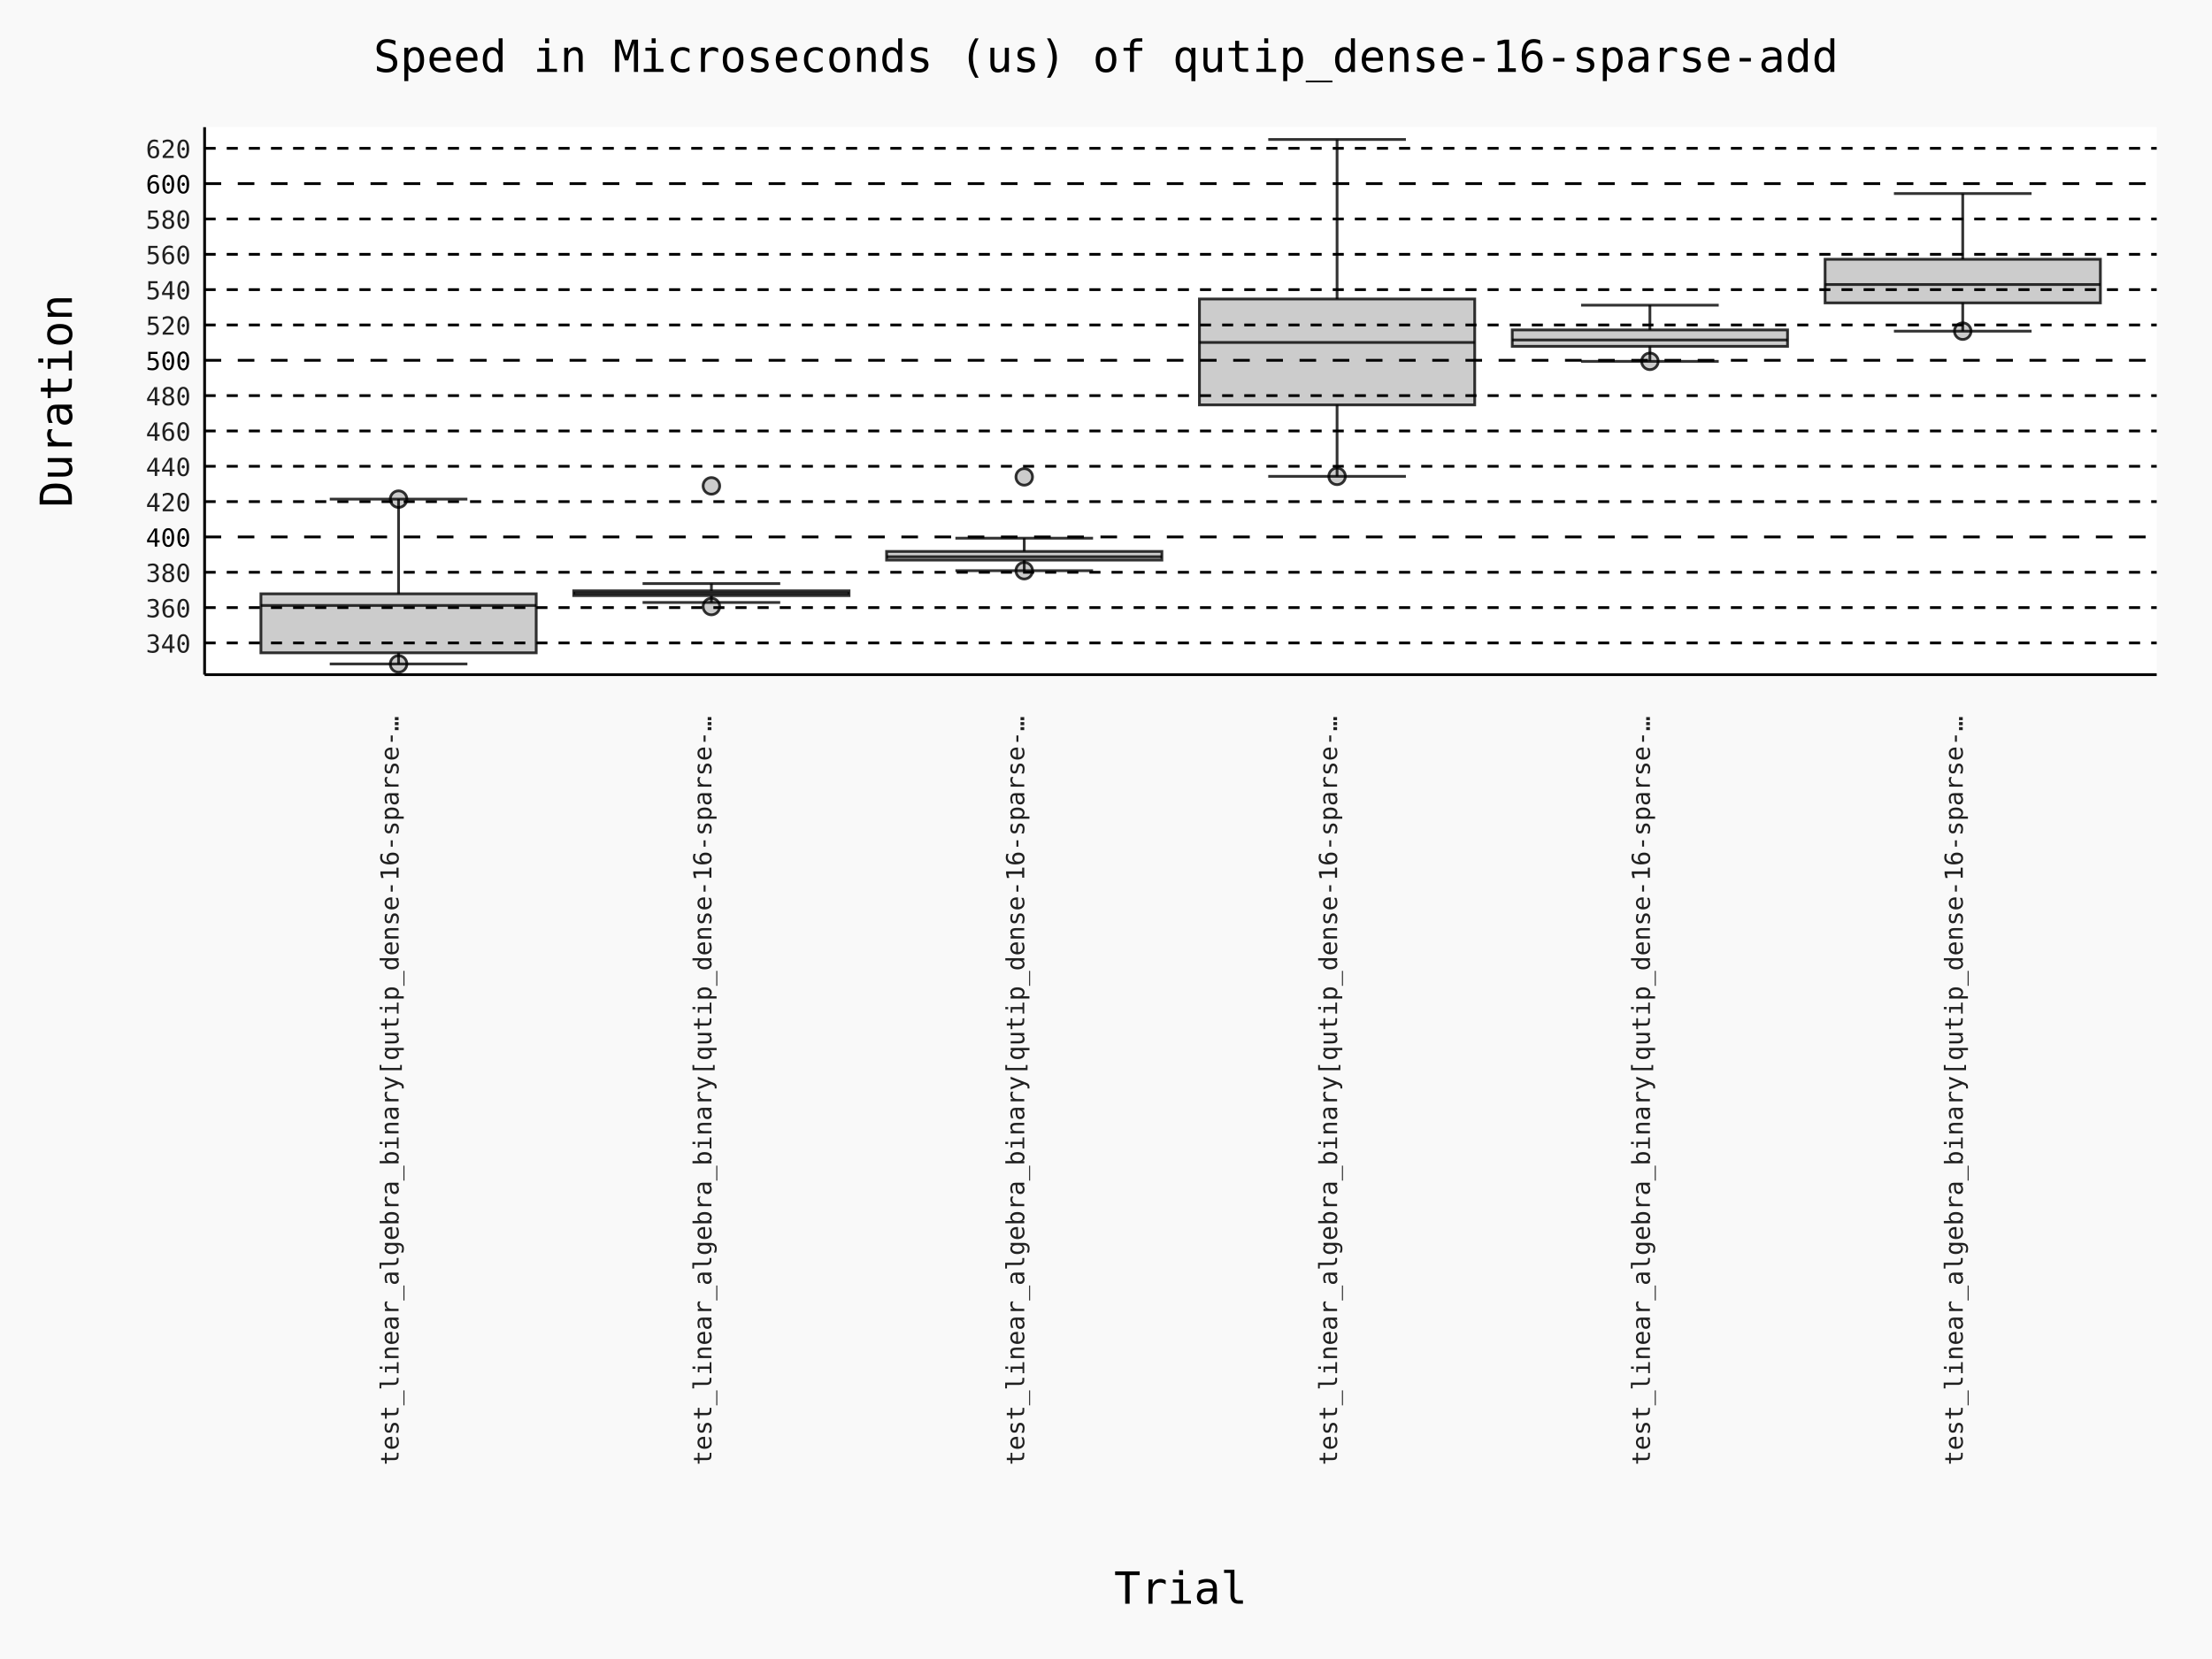
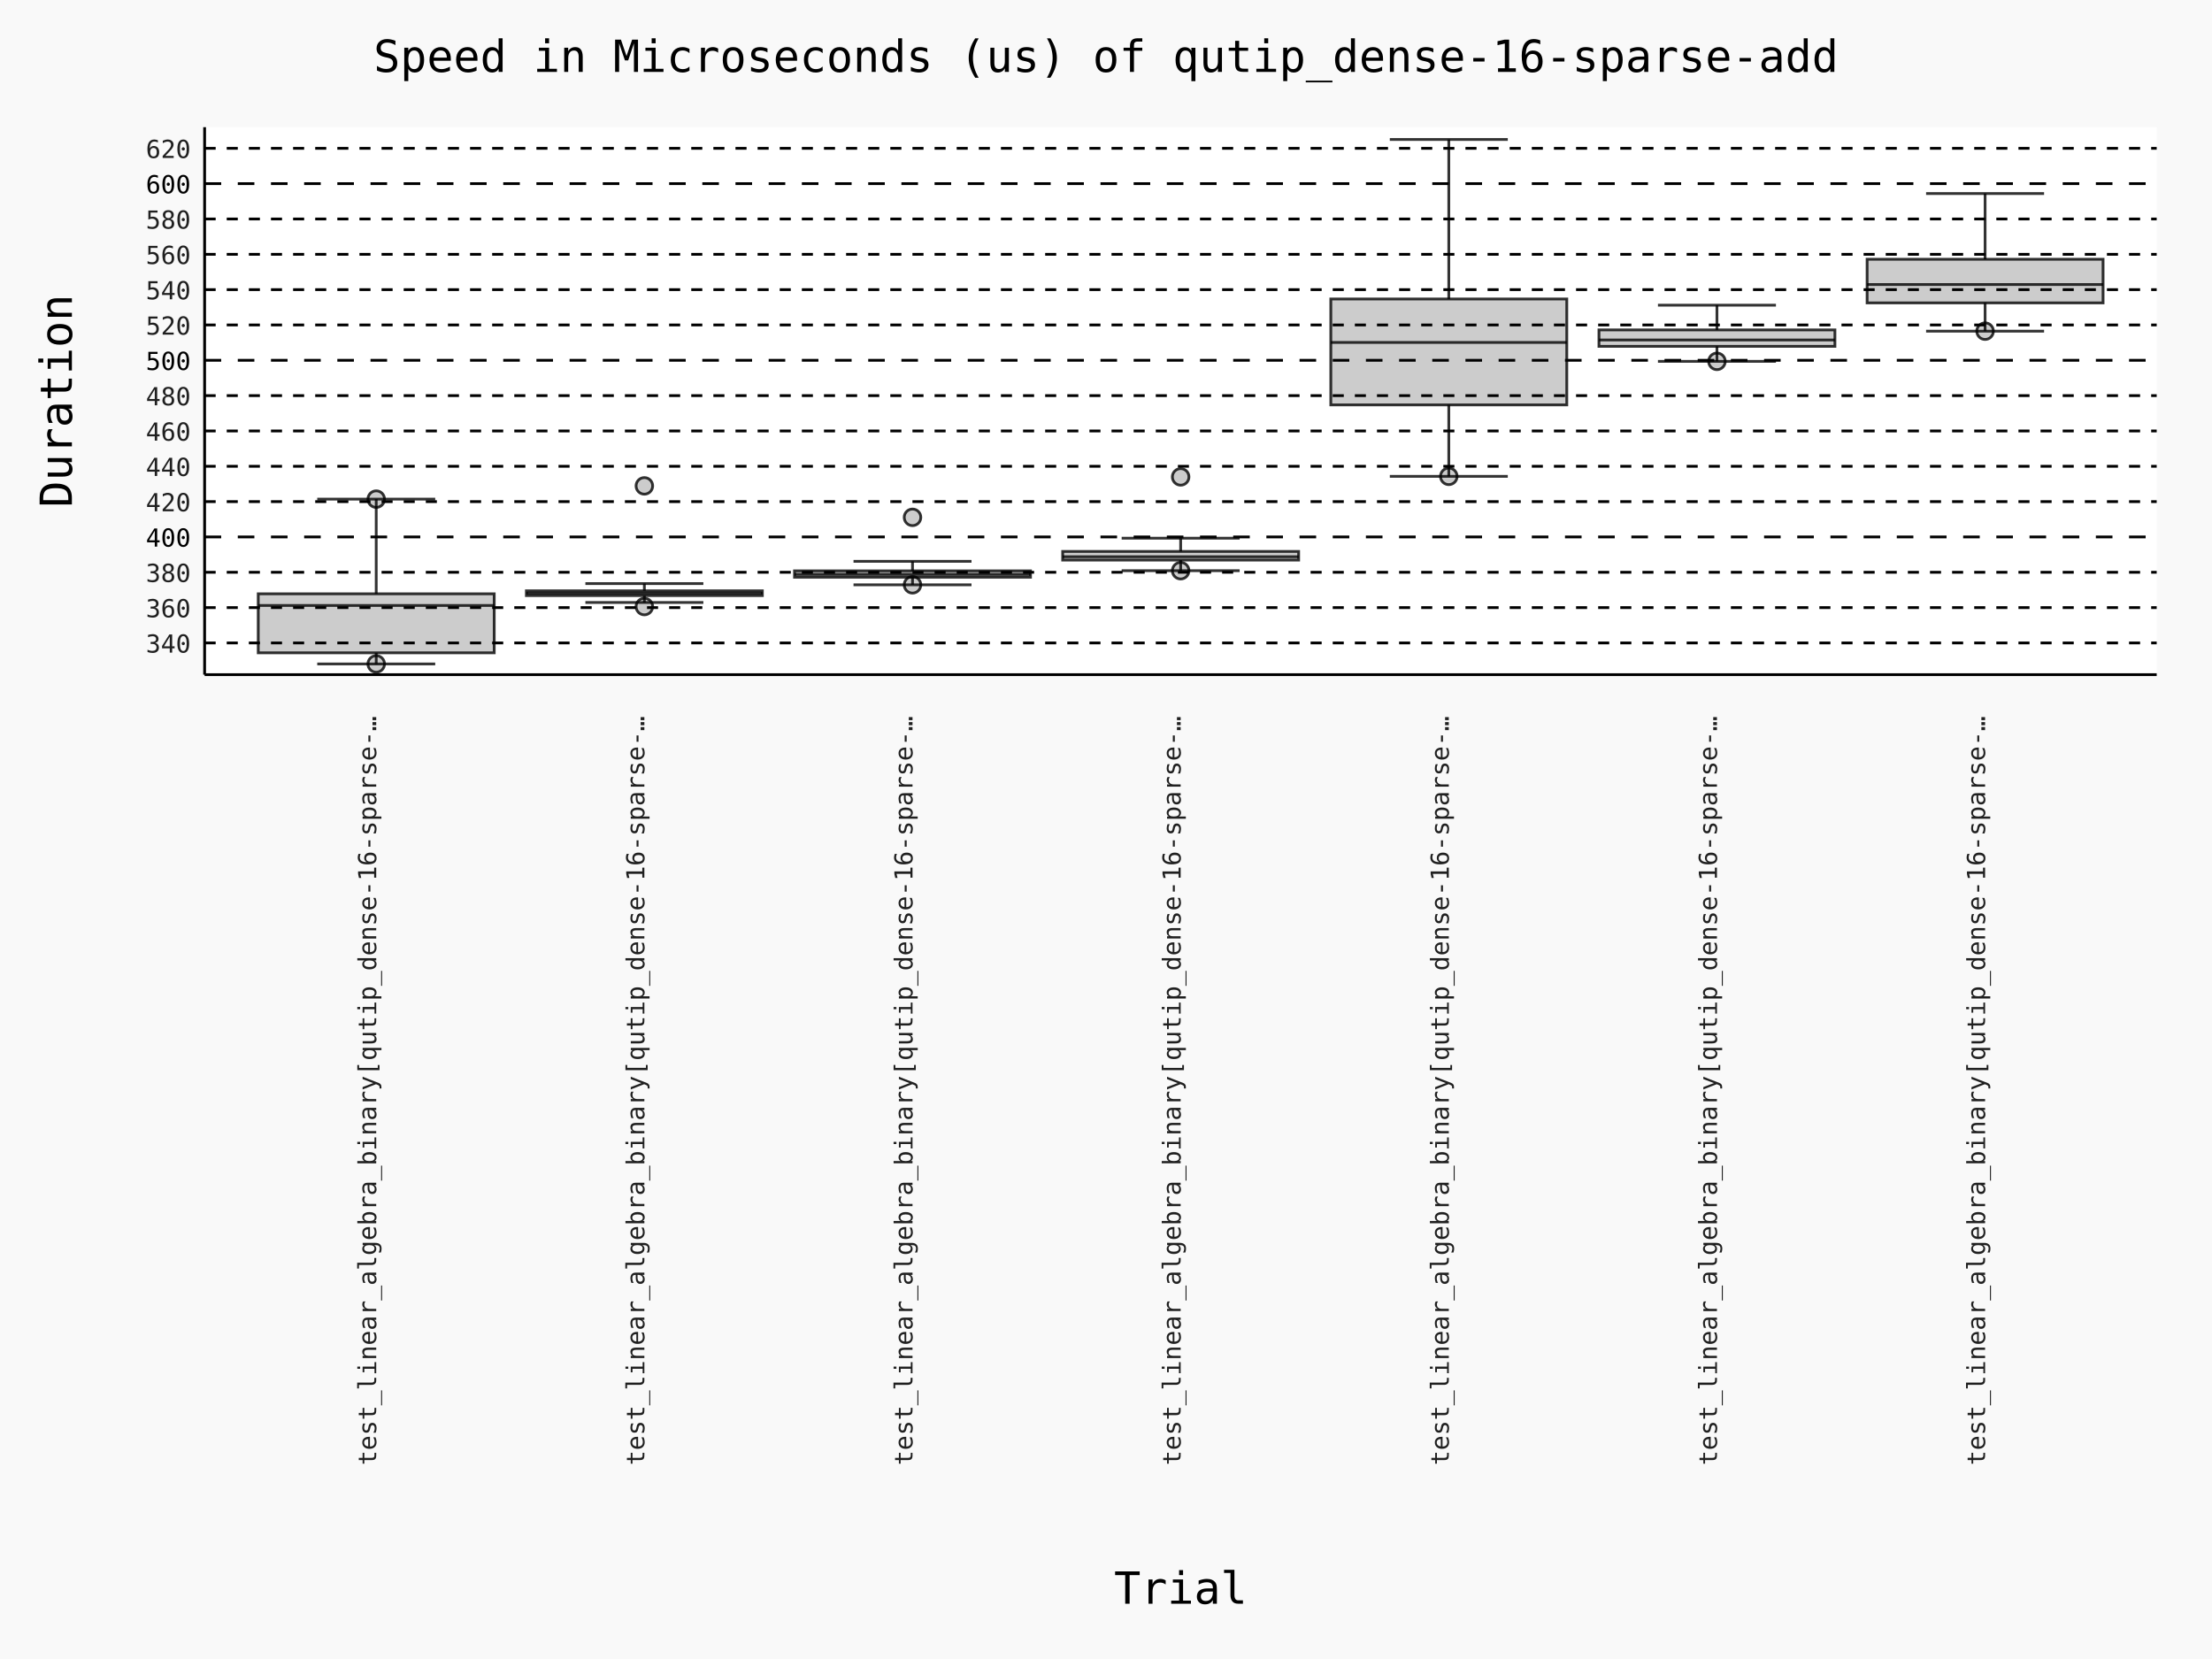
- <svg xmlns="http://www.w3.org/2000/svg" id="chart-5707cff4-4c8b-4d65-9bc6-4055fbee9b9b" class="pygal-chart" viewBox="0 0 800 600">
+ <svg xmlns="http://www.w3.org/2000/svg" id="chart-0e298484-3e1d-4bc5-9f42-ae1d6e5a195f" class="pygal-chart" viewBox="0 0 800 600">
  <defs>
-     <style type="text/css">#chart-5707cff4-4c8b-4d65-9bc6-4055fbee9b9b{-webkit-user-select:none;-webkit-font-smoothing:antialiased;font-family:Consolas,"Deja Vu Sans Mono","Bitstream Vera Sans Mono","Courier New",monospace}#chart-5707cff4-4c8b-4d65-9bc6-4055fbee9b9b .title{font-family:Consolas,"Deja Vu Sans Mono","Bitstream Vera Sans Mono","Courier New",monospace;font-size:16px}#chart-5707cff4-4c8b-4d65-9bc6-4055fbee9b9b .legends .legend text{font-family:Consolas,"Deja Vu Sans Mono","Bitstream Vera Sans Mono","Courier New",monospace;font-size:14px}#chart-5707cff4-4c8b-4d65-9bc6-4055fbee9b9b .axis text{font-family:Consolas,"Deja Vu Sans Mono","Bitstream Vera Sans Mono","Courier New",monospace;font-size:10px}#chart-5707cff4-4c8b-4d65-9bc6-4055fbee9b9b .axis text.major{font-family:Consolas,"Deja Vu Sans Mono","Bitstream Vera Sans Mono","Courier New",monospace;font-size:10px}#chart-5707cff4-4c8b-4d65-9bc6-4055fbee9b9b .text-overlay text.value{font-family:Consolas,"Deja Vu Sans Mono","Bitstream Vera Sans Mono","Courier New",monospace;font-size:16px}#chart-5707cff4-4c8b-4d65-9bc6-4055fbee9b9b .text-overlay text.label{font-family:Consolas,"Deja Vu Sans Mono","Bitstream Vera Sans Mono","Courier New",monospace;font-size:10px}#chart-5707cff4-4c8b-4d65-9bc6-4055fbee9b9b .tooltip{font-family:Consolas,"Deja Vu Sans Mono","Bitstream Vera Sans Mono","Courier New",monospace;font-size:14px}#chart-5707cff4-4c8b-4d65-9bc6-4055fbee9b9b text.no_data{font-family:Consolas,"Deja Vu Sans Mono","Bitstream Vera Sans Mono","Courier New",monospace;font-size:64px}
- #chart-5707cff4-4c8b-4d65-9bc6-4055fbee9b9b{background-color:rgba(249,249,249,1)}#chart-5707cff4-4c8b-4d65-9bc6-4055fbee9b9b path,#chart-5707cff4-4c8b-4d65-9bc6-4055fbee9b9b line,#chart-5707cff4-4c8b-4d65-9bc6-4055fbee9b9b rect,#chart-5707cff4-4c8b-4d65-9bc6-4055fbee9b9b circle{-webkit-transition:150ms;-moz-transition:150ms;transition:150ms}#chart-5707cff4-4c8b-4d65-9bc6-4055fbee9b9b .graph &gt; .background{fill:rgba(249,249,249,1)}#chart-5707cff4-4c8b-4d65-9bc6-4055fbee9b9b .plot &gt; .background{fill:rgba(255,255,255,1)}#chart-5707cff4-4c8b-4d65-9bc6-4055fbee9b9b .graph{fill:rgba(0,0,0,.87)}#chart-5707cff4-4c8b-4d65-9bc6-4055fbee9b9b text.no_data{fill:rgba(0,0,0,1)}#chart-5707cff4-4c8b-4d65-9bc6-4055fbee9b9b .title{fill:rgba(0,0,0,1)}#chart-5707cff4-4c8b-4d65-9bc6-4055fbee9b9b .legends .legend text{fill:rgba(0,0,0,.87)}#chart-5707cff4-4c8b-4d65-9bc6-4055fbee9b9b .legends .legend:hover text{fill:rgba(0,0,0,1)}#chart-5707cff4-4c8b-4d65-9bc6-4055fbee9b9b .axis .line{stroke:rgba(0,0,0,1)}#chart-5707cff4-4c8b-4d65-9bc6-4055fbee9b9b .axis .guide.line{stroke:rgba(0,0,0,.54)}#chart-5707cff4-4c8b-4d65-9bc6-4055fbee9b9b .axis .major.line{stroke:rgba(0,0,0,.87)}#chart-5707cff4-4c8b-4d65-9bc6-4055fbee9b9b .axis text.major{fill:rgba(0,0,0,1)}#chart-5707cff4-4c8b-4d65-9bc6-4055fbee9b9b .axis.y .guides:hover .guide.line,#chart-5707cff4-4c8b-4d65-9bc6-4055fbee9b9b .line-graph .axis.x .guides:hover .guide.line,#chart-5707cff4-4c8b-4d65-9bc6-4055fbee9b9b .stackedline-graph .axis.x .guides:hover .guide.line,#chart-5707cff4-4c8b-4d65-9bc6-4055fbee9b9b .xy-graph .axis.x .guides:hover .guide.line{stroke:rgba(0,0,0,1)}#chart-5707cff4-4c8b-4d65-9bc6-4055fbee9b9b .axis .guides:hover text{fill:rgba(0,0,0,1)}#chart-5707cff4-4c8b-4d65-9bc6-4055fbee9b9b .reactive{fill-opacity:.7;stroke-opacity:.8;stroke-width:1}#chart-5707cff4-4c8b-4d65-9bc6-4055fbee9b9b .ci{stroke:rgba(0,0,0,.87)}#chart-5707cff4-4c8b-4d65-9bc6-4055fbee9b9b .reactive.active,#chart-5707cff4-4c8b-4d65-9bc6-4055fbee9b9b .active .reactive{fill-opacity:.8;stroke-opacity:.9;stroke-width:4}#chart-5707cff4-4c8b-4d65-9bc6-4055fbee9b9b .ci .reactive.active{stroke-width:1.5}#chart-5707cff4-4c8b-4d65-9bc6-4055fbee9b9b .series text{fill:rgba(0,0,0,1)}#chart-5707cff4-4c8b-4d65-9bc6-4055fbee9b9b .tooltip rect{fill:rgba(255,255,255,1);stroke:rgba(0,0,0,1);-webkit-transition:opacity 150ms;-moz-transition:opacity 150ms;transition:opacity 150ms}#chart-5707cff4-4c8b-4d65-9bc6-4055fbee9b9b .tooltip .label{fill:rgba(0,0,0,.87)}#chart-5707cff4-4c8b-4d65-9bc6-4055fbee9b9b .tooltip .label{fill:rgba(0,0,0,.87)}#chart-5707cff4-4c8b-4d65-9bc6-4055fbee9b9b .tooltip .legend{font-size:.8em;fill:rgba(0,0,0,.54)}#chart-5707cff4-4c8b-4d65-9bc6-4055fbee9b9b .tooltip .x_label{font-size:.6em;fill:rgba(0,0,0,1)}#chart-5707cff4-4c8b-4d65-9bc6-4055fbee9b9b .tooltip .xlink{font-size:.5em;text-decoration:underline}#chart-5707cff4-4c8b-4d65-9bc6-4055fbee9b9b .tooltip .value{font-size:1.5em}#chart-5707cff4-4c8b-4d65-9bc6-4055fbee9b9b .bound{font-size:.5em}#chart-5707cff4-4c8b-4d65-9bc6-4055fbee9b9b .max-value{font-size:.75em;fill:rgba(0,0,0,.54)}#chart-5707cff4-4c8b-4d65-9bc6-4055fbee9b9b .map-element{fill:rgba(255,255,255,1);stroke:rgba(0,0,0,.54) !important}#chart-5707cff4-4c8b-4d65-9bc6-4055fbee9b9b .map-element .reactive{fill-opacity:inherit;stroke-opacity:inherit}#chart-5707cff4-4c8b-4d65-9bc6-4055fbee9b9b .color-0,#chart-5707cff4-4c8b-4d65-9bc6-4055fbee9b9b .color-0 a:visited{stroke:#000000;fill:#000000}#chart-5707cff4-4c8b-4d65-9bc6-4055fbee9b9b .color-1,#chart-5707cff4-4c8b-4d65-9bc6-4055fbee9b9b .color-1 a:visited{stroke:#000000;fill:#000000}#chart-5707cff4-4c8b-4d65-9bc6-4055fbee9b9b .color-2,#chart-5707cff4-4c8b-4d65-9bc6-4055fbee9b9b .color-2 a:visited{stroke:#000000;fill:#000000}#chart-5707cff4-4c8b-4d65-9bc6-4055fbee9b9b .color-3,#chart-5707cff4-4c8b-4d65-9bc6-4055fbee9b9b .color-3 a:visited{stroke:#000000;fill:#000000}#chart-5707cff4-4c8b-4d65-9bc6-4055fbee9b9b .color-4,#chart-5707cff4-4c8b-4d65-9bc6-4055fbee9b9b .color-4 a:visited{stroke:#000000;fill:#000000}#chart-5707cff4-4c8b-4d65-9bc6-4055fbee9b9b .color-5,#chart-5707cff4-4c8b-4d65-9bc6-4055fbee9b9b .color-5 a:visited{stroke:#000000;fill:#000000}#chart-5707cff4-4c8b-4d65-9bc6-4055fbee9b9b .text-overlay .color-0 text{fill:white}#chart-5707cff4-4c8b-4d65-9bc6-4055fbee9b9b .text-overlay .color-1 text{fill:white}#chart-5707cff4-4c8b-4d65-9bc6-4055fbee9b9b .text-overlay .color-2 text{fill:white}#chart-5707cff4-4c8b-4d65-9bc6-4055fbee9b9b .text-overlay .color-3 text{fill:white}#chart-5707cff4-4c8b-4d65-9bc6-4055fbee9b9b .text-overlay .color-4 text{fill:white}#chart-5707cff4-4c8b-4d65-9bc6-4055fbee9b9b .text-overlay .color-5 text{fill:white}
- #chart-5707cff4-4c8b-4d65-9bc6-4055fbee9b9b text.no_data{text-anchor:middle}#chart-5707cff4-4c8b-4d65-9bc6-4055fbee9b9b .guide.line{fill:none}#chart-5707cff4-4c8b-4d65-9bc6-4055fbee9b9b .centered{text-anchor:middle}#chart-5707cff4-4c8b-4d65-9bc6-4055fbee9b9b .title{text-anchor:middle}#chart-5707cff4-4c8b-4d65-9bc6-4055fbee9b9b .legends .legend text{fill-opacity:1}#chart-5707cff4-4c8b-4d65-9bc6-4055fbee9b9b .axis.x text{text-anchor:middle}#chart-5707cff4-4c8b-4d65-9bc6-4055fbee9b9b .axis.x:not(.web) text[transform]{text-anchor:start}#chart-5707cff4-4c8b-4d65-9bc6-4055fbee9b9b .axis.x:not(.web) text[transform].backwards{text-anchor:end}#chart-5707cff4-4c8b-4d65-9bc6-4055fbee9b9b .axis.y text{text-anchor:end}#chart-5707cff4-4c8b-4d65-9bc6-4055fbee9b9b .axis.y text[transform].backwards{text-anchor:start}#chart-5707cff4-4c8b-4d65-9bc6-4055fbee9b9b .axis.y2 text{text-anchor:start}#chart-5707cff4-4c8b-4d65-9bc6-4055fbee9b9b .axis.y2 text[transform].backwards{text-anchor:end}#chart-5707cff4-4c8b-4d65-9bc6-4055fbee9b9b .axis .guide.line{stroke-dasharray:4,4;stroke:black}#chart-5707cff4-4c8b-4d65-9bc6-4055fbee9b9b .axis .major.guide.line{stroke-dasharray:6,6;stroke:black}#chart-5707cff4-4c8b-4d65-9bc6-4055fbee9b9b .horizontal .axis.y .guide.line,#chart-5707cff4-4c8b-4d65-9bc6-4055fbee9b9b .horizontal .axis.y2 .guide.line,#chart-5707cff4-4c8b-4d65-9bc6-4055fbee9b9b .vertical .axis.x .guide.line{opacity:0}#chart-5707cff4-4c8b-4d65-9bc6-4055fbee9b9b .horizontal .axis.always_show .guide.line,#chart-5707cff4-4c8b-4d65-9bc6-4055fbee9b9b .vertical .axis.always_show .guide.line{opacity:1 !important}#chart-5707cff4-4c8b-4d65-9bc6-4055fbee9b9b .axis.y .guides:hover .guide.line,#chart-5707cff4-4c8b-4d65-9bc6-4055fbee9b9b .axis.y2 .guides:hover .guide.line,#chart-5707cff4-4c8b-4d65-9bc6-4055fbee9b9b .axis.x .guides:hover .guide.line{opacity:1}#chart-5707cff4-4c8b-4d65-9bc6-4055fbee9b9b .axis .guides:hover text{opacity:1}#chart-5707cff4-4c8b-4d65-9bc6-4055fbee9b9b .nofill{fill:none}#chart-5707cff4-4c8b-4d65-9bc6-4055fbee9b9b .subtle-fill{fill-opacity:.2}#chart-5707cff4-4c8b-4d65-9bc6-4055fbee9b9b .dot{stroke-width:1px;fill-opacity:1;stroke-opacity:1}#chart-5707cff4-4c8b-4d65-9bc6-4055fbee9b9b .dot.active{stroke-width:5px}#chart-5707cff4-4c8b-4d65-9bc6-4055fbee9b9b .dot.negative{fill:transparent}#chart-5707cff4-4c8b-4d65-9bc6-4055fbee9b9b text,#chart-5707cff4-4c8b-4d65-9bc6-4055fbee9b9b tspan{stroke:none !important}#chart-5707cff4-4c8b-4d65-9bc6-4055fbee9b9b .series text.active{opacity:1}#chart-5707cff4-4c8b-4d65-9bc6-4055fbee9b9b .tooltip rect{fill-opacity:.95;stroke-width:.5}#chart-5707cff4-4c8b-4d65-9bc6-4055fbee9b9b .tooltip text{fill-opacity:1}#chart-5707cff4-4c8b-4d65-9bc6-4055fbee9b9b .showable{visibility:hidden}#chart-5707cff4-4c8b-4d65-9bc6-4055fbee9b9b .showable.shown{visibility:visible}#chart-5707cff4-4c8b-4d65-9bc6-4055fbee9b9b .gauge-background{fill:rgba(229,229,229,1);stroke:none}#chart-5707cff4-4c8b-4d65-9bc6-4055fbee9b9b .bg-lines{stroke:rgba(249,249,249,1);stroke-width:2px}
+     <style type="text/css">#chart-0e298484-3e1d-4bc5-9f42-ae1d6e5a195f{-webkit-user-select:none;-webkit-font-smoothing:antialiased;font-family:Consolas,"Deja Vu Sans Mono","Bitstream Vera Sans Mono","Courier New",monospace}#chart-0e298484-3e1d-4bc5-9f42-ae1d6e5a195f .title{font-family:Consolas,"Deja Vu Sans Mono","Bitstream Vera Sans Mono","Courier New",monospace;font-size:16px}#chart-0e298484-3e1d-4bc5-9f42-ae1d6e5a195f .legends .legend text{font-family:Consolas,"Deja Vu Sans Mono","Bitstream Vera Sans Mono","Courier New",monospace;font-size:14px}#chart-0e298484-3e1d-4bc5-9f42-ae1d6e5a195f .axis text{font-family:Consolas,"Deja Vu Sans Mono","Bitstream Vera Sans Mono","Courier New",monospace;font-size:10px}#chart-0e298484-3e1d-4bc5-9f42-ae1d6e5a195f .axis text.major{font-family:Consolas,"Deja Vu Sans Mono","Bitstream Vera Sans Mono","Courier New",monospace;font-size:10px}#chart-0e298484-3e1d-4bc5-9f42-ae1d6e5a195f .text-overlay text.value{font-family:Consolas,"Deja Vu Sans Mono","Bitstream Vera Sans Mono","Courier New",monospace;font-size:16px}#chart-0e298484-3e1d-4bc5-9f42-ae1d6e5a195f .text-overlay text.label{font-family:Consolas,"Deja Vu Sans Mono","Bitstream Vera Sans Mono","Courier New",monospace;font-size:10px}#chart-0e298484-3e1d-4bc5-9f42-ae1d6e5a195f .tooltip{font-family:Consolas,"Deja Vu Sans Mono","Bitstream Vera Sans Mono","Courier New",monospace;font-size:14px}#chart-0e298484-3e1d-4bc5-9f42-ae1d6e5a195f text.no_data{font-family:Consolas,"Deja Vu Sans Mono","Bitstream Vera Sans Mono","Courier New",monospace;font-size:64px}
+ #chart-0e298484-3e1d-4bc5-9f42-ae1d6e5a195f{background-color:rgba(249,249,249,1)}#chart-0e298484-3e1d-4bc5-9f42-ae1d6e5a195f path,#chart-0e298484-3e1d-4bc5-9f42-ae1d6e5a195f line,#chart-0e298484-3e1d-4bc5-9f42-ae1d6e5a195f rect,#chart-0e298484-3e1d-4bc5-9f42-ae1d6e5a195f circle{-webkit-transition:150ms;-moz-transition:150ms;transition:150ms}#chart-0e298484-3e1d-4bc5-9f42-ae1d6e5a195f .graph &gt; .background{fill:rgba(249,249,249,1)}#chart-0e298484-3e1d-4bc5-9f42-ae1d6e5a195f .plot &gt; .background{fill:rgba(255,255,255,1)}#chart-0e298484-3e1d-4bc5-9f42-ae1d6e5a195f .graph{fill:rgba(0,0,0,.87)}#chart-0e298484-3e1d-4bc5-9f42-ae1d6e5a195f text.no_data{fill:rgba(0,0,0,1)}#chart-0e298484-3e1d-4bc5-9f42-ae1d6e5a195f .title{fill:rgba(0,0,0,1)}#chart-0e298484-3e1d-4bc5-9f42-ae1d6e5a195f .legends .legend text{fill:rgba(0,0,0,.87)}#chart-0e298484-3e1d-4bc5-9f42-ae1d6e5a195f .legends .legend:hover text{fill:rgba(0,0,0,1)}#chart-0e298484-3e1d-4bc5-9f42-ae1d6e5a195f .axis .line{stroke:rgba(0,0,0,1)}#chart-0e298484-3e1d-4bc5-9f42-ae1d6e5a195f .axis .guide.line{stroke:rgba(0,0,0,.54)}#chart-0e298484-3e1d-4bc5-9f42-ae1d6e5a195f .axis .major.line{stroke:rgba(0,0,0,.87)}#chart-0e298484-3e1d-4bc5-9f42-ae1d6e5a195f .axis text.major{fill:rgba(0,0,0,1)}#chart-0e298484-3e1d-4bc5-9f42-ae1d6e5a195f .axis.y .guides:hover .guide.line,#chart-0e298484-3e1d-4bc5-9f42-ae1d6e5a195f .line-graph .axis.x .guides:hover .guide.line,#chart-0e298484-3e1d-4bc5-9f42-ae1d6e5a195f .stackedline-graph .axis.x .guides:hover .guide.line,#chart-0e298484-3e1d-4bc5-9f42-ae1d6e5a195f .xy-graph .axis.x .guides:hover .guide.line{stroke:rgba(0,0,0,1)}#chart-0e298484-3e1d-4bc5-9f42-ae1d6e5a195f .axis .guides:hover text{fill:rgba(0,0,0,1)}#chart-0e298484-3e1d-4bc5-9f42-ae1d6e5a195f .reactive{fill-opacity:.7;stroke-opacity:.8;stroke-width:1}#chart-0e298484-3e1d-4bc5-9f42-ae1d6e5a195f .ci{stroke:rgba(0,0,0,.87)}#chart-0e298484-3e1d-4bc5-9f42-ae1d6e5a195f .reactive.active,#chart-0e298484-3e1d-4bc5-9f42-ae1d6e5a195f .active .reactive{fill-opacity:.8;stroke-opacity:.9;stroke-width:4}#chart-0e298484-3e1d-4bc5-9f42-ae1d6e5a195f .ci .reactive.active{stroke-width:1.5}#chart-0e298484-3e1d-4bc5-9f42-ae1d6e5a195f .series text{fill:rgba(0,0,0,1)}#chart-0e298484-3e1d-4bc5-9f42-ae1d6e5a195f .tooltip rect{fill:rgba(255,255,255,1);stroke:rgba(0,0,0,1);-webkit-transition:opacity 150ms;-moz-transition:opacity 150ms;transition:opacity 150ms}#chart-0e298484-3e1d-4bc5-9f42-ae1d6e5a195f .tooltip .label{fill:rgba(0,0,0,.87)}#chart-0e298484-3e1d-4bc5-9f42-ae1d6e5a195f .tooltip .label{fill:rgba(0,0,0,.87)}#chart-0e298484-3e1d-4bc5-9f42-ae1d6e5a195f .tooltip .legend{font-size:.8em;fill:rgba(0,0,0,.54)}#chart-0e298484-3e1d-4bc5-9f42-ae1d6e5a195f .tooltip .x_label{font-size:.6em;fill:rgba(0,0,0,1)}#chart-0e298484-3e1d-4bc5-9f42-ae1d6e5a195f .tooltip .xlink{font-size:.5em;text-decoration:underline}#chart-0e298484-3e1d-4bc5-9f42-ae1d6e5a195f .tooltip .value{font-size:1.5em}#chart-0e298484-3e1d-4bc5-9f42-ae1d6e5a195f .bound{font-size:.5em}#chart-0e298484-3e1d-4bc5-9f42-ae1d6e5a195f .max-value{font-size:.75em;fill:rgba(0,0,0,.54)}#chart-0e298484-3e1d-4bc5-9f42-ae1d6e5a195f .map-element{fill:rgba(255,255,255,1);stroke:rgba(0,0,0,.54) !important}#chart-0e298484-3e1d-4bc5-9f42-ae1d6e5a195f .map-element .reactive{fill-opacity:inherit;stroke-opacity:inherit}#chart-0e298484-3e1d-4bc5-9f42-ae1d6e5a195f .color-0,#chart-0e298484-3e1d-4bc5-9f42-ae1d6e5a195f .color-0 a:visited{stroke:#000000;fill:#000000}#chart-0e298484-3e1d-4bc5-9f42-ae1d6e5a195f .color-1,#chart-0e298484-3e1d-4bc5-9f42-ae1d6e5a195f .color-1 a:visited{stroke:#000000;fill:#000000}#chart-0e298484-3e1d-4bc5-9f42-ae1d6e5a195f .color-2,#chart-0e298484-3e1d-4bc5-9f42-ae1d6e5a195f .color-2 a:visited{stroke:#000000;fill:#000000}#chart-0e298484-3e1d-4bc5-9f42-ae1d6e5a195f .color-3,#chart-0e298484-3e1d-4bc5-9f42-ae1d6e5a195f .color-3 a:visited{stroke:#000000;fill:#000000}#chart-0e298484-3e1d-4bc5-9f42-ae1d6e5a195f .color-4,#chart-0e298484-3e1d-4bc5-9f42-ae1d6e5a195f .color-4 a:visited{stroke:#000000;fill:#000000}#chart-0e298484-3e1d-4bc5-9f42-ae1d6e5a195f .color-5,#chart-0e298484-3e1d-4bc5-9f42-ae1d6e5a195f .color-5 a:visited{stroke:#000000;fill:#000000}#chart-0e298484-3e1d-4bc5-9f42-ae1d6e5a195f .color-6,#chart-0e298484-3e1d-4bc5-9f42-ae1d6e5a195f .color-6 a:visited{stroke:#000000;fill:#000000}#chart-0e298484-3e1d-4bc5-9f42-ae1d6e5a195f .text-overlay .color-0 text{fill:white}#chart-0e298484-3e1d-4bc5-9f42-ae1d6e5a195f .text-overlay .color-1 text{fill:white}#chart-0e298484-3e1d-4bc5-9f42-ae1d6e5a195f .text-overlay .color-2 text{fill:white}#chart-0e298484-3e1d-4bc5-9f42-ae1d6e5a195f .text-overlay .color-3 text{fill:white}#chart-0e298484-3e1d-4bc5-9f42-ae1d6e5a195f .text-overlay .color-4 text{fill:white}#chart-0e298484-3e1d-4bc5-9f42-ae1d6e5a195f .text-overlay .color-5 text{fill:white}#chart-0e298484-3e1d-4bc5-9f42-ae1d6e5a195f .text-overlay .color-6 text{fill:white}
+ #chart-0e298484-3e1d-4bc5-9f42-ae1d6e5a195f text.no_data{text-anchor:middle}#chart-0e298484-3e1d-4bc5-9f42-ae1d6e5a195f .guide.line{fill:none}#chart-0e298484-3e1d-4bc5-9f42-ae1d6e5a195f .centered{text-anchor:middle}#chart-0e298484-3e1d-4bc5-9f42-ae1d6e5a195f .title{text-anchor:middle}#chart-0e298484-3e1d-4bc5-9f42-ae1d6e5a195f .legends .legend text{fill-opacity:1}#chart-0e298484-3e1d-4bc5-9f42-ae1d6e5a195f .axis.x text{text-anchor:middle}#chart-0e298484-3e1d-4bc5-9f42-ae1d6e5a195f .axis.x:not(.web) text[transform]{text-anchor:start}#chart-0e298484-3e1d-4bc5-9f42-ae1d6e5a195f .axis.x:not(.web) text[transform].backwards{text-anchor:end}#chart-0e298484-3e1d-4bc5-9f42-ae1d6e5a195f .axis.y text{text-anchor:end}#chart-0e298484-3e1d-4bc5-9f42-ae1d6e5a195f .axis.y text[transform].backwards{text-anchor:start}#chart-0e298484-3e1d-4bc5-9f42-ae1d6e5a195f .axis.y2 text{text-anchor:start}#chart-0e298484-3e1d-4bc5-9f42-ae1d6e5a195f .axis.y2 text[transform].backwards{text-anchor:end}#chart-0e298484-3e1d-4bc5-9f42-ae1d6e5a195f .axis .guide.line{stroke-dasharray:4,4;stroke:black}#chart-0e298484-3e1d-4bc5-9f42-ae1d6e5a195f .axis .major.guide.line{stroke-dasharray:6,6;stroke:black}#chart-0e298484-3e1d-4bc5-9f42-ae1d6e5a195f .horizontal .axis.y .guide.line,#chart-0e298484-3e1d-4bc5-9f42-ae1d6e5a195f .horizontal .axis.y2 .guide.line,#chart-0e298484-3e1d-4bc5-9f42-ae1d6e5a195f .vertical .axis.x .guide.line{opacity:0}#chart-0e298484-3e1d-4bc5-9f42-ae1d6e5a195f .horizontal .axis.always_show .guide.line,#chart-0e298484-3e1d-4bc5-9f42-ae1d6e5a195f .vertical .axis.always_show .guide.line{opacity:1 !important}#chart-0e298484-3e1d-4bc5-9f42-ae1d6e5a195f .axis.y .guides:hover .guide.line,#chart-0e298484-3e1d-4bc5-9f42-ae1d6e5a195f .axis.y2 .guides:hover .guide.line,#chart-0e298484-3e1d-4bc5-9f42-ae1d6e5a195f .axis.x .guides:hover .guide.line{opacity:1}#chart-0e298484-3e1d-4bc5-9f42-ae1d6e5a195f .axis .guides:hover text{opacity:1}#chart-0e298484-3e1d-4bc5-9f42-ae1d6e5a195f .nofill{fill:none}#chart-0e298484-3e1d-4bc5-9f42-ae1d6e5a195f .subtle-fill{fill-opacity:.2}#chart-0e298484-3e1d-4bc5-9f42-ae1d6e5a195f .dot{stroke-width:1px;fill-opacity:1;stroke-opacity:1}#chart-0e298484-3e1d-4bc5-9f42-ae1d6e5a195f .dot.active{stroke-width:5px}#chart-0e298484-3e1d-4bc5-9f42-ae1d6e5a195f .dot.negative{fill:transparent}#chart-0e298484-3e1d-4bc5-9f42-ae1d6e5a195f text,#chart-0e298484-3e1d-4bc5-9f42-ae1d6e5a195f tspan{stroke:none !important}#chart-0e298484-3e1d-4bc5-9f42-ae1d6e5a195f .series text.active{opacity:1}#chart-0e298484-3e1d-4bc5-9f42-ae1d6e5a195f .tooltip rect{fill-opacity:.95;stroke-width:.5}#chart-0e298484-3e1d-4bc5-9f42-ae1d6e5a195f .tooltip text{fill-opacity:1}#chart-0e298484-3e1d-4bc5-9f42-ae1d6e5a195f .showable{visibility:hidden}#chart-0e298484-3e1d-4bc5-9f42-ae1d6e5a195f .showable.shown{visibility:visible}#chart-0e298484-3e1d-4bc5-9f42-ae1d6e5a195f .gauge-background{fill:rgba(229,229,229,1);stroke:none}#chart-0e298484-3e1d-4bc5-9f42-ae1d6e5a195f .bg-lines{stroke:rgba(249,249,249,1);stroke-width:2px}
.tooltip .value{font-size:1em !important}.axis text{font-size:9px !important}</style>
  </defs>
  <g class="graph custombox-graph vertical">
    <rect x="0" y="0" width="800" height="600" class="background" />
    <g transform="translate(74, 46)" class="plot">
      <rect x="0" y="0" width="706.0" height="198.0" class="background" />
      <g class="axis y always_show">
        <path d="M0 198 h706" class="line" />
        <g class="guides">
          <path d="M0 186.526 h706" class="guide line" />
          <text x="-5" y="190.026" class="">340</text>
        </g>
        <g class="guides">
          <path d="M0 173.748 h706" class="guide line" />
          <text x="-5" y="177.248" class="">360</text>
        </g>
        <g class="guides">
          <path d="M0 160.971 h706" class="guide line" />
          <text x="-5" y="164.471" class="">380</text>
        </g>
        <g class="guides">
          <path d="M0 148.193 h706" class="major guide line" />
          <text x="-5" y="151.693" class="major">400</text>
        </g>
        <g class="guides">
          <path d="M0 135.416 h706" class="guide line" />
          <text x="-5" y="138.916" class="">420</text>
        </g>
        <g class="guides">
          <path d="M0 122.638 h706" class="guide line" />
          <text x="-5" y="126.138" class="">440</text>
        </g>
        <g class="guides">
          <path d="M0 109.861 h706" class="guide line" />
          <text x="-5" y="113.361" class="">460</text>
        </g>
        <g class="guides">
          <path d="M0 97.083 h706" class="guide line" />
          <text x="-5" y="100.583" class="">480</text>
        </g>
        <g class="guides">
          <path d="M0 84.306 h706" class="major guide line" />
          <text x="-5" y="87.806" class="major">500</text>
        </g>
        <g class="guides">
          <path d="M0 71.528 h706" class="guide line" />
          <text x="-5" y="75.028" class="">520</text>
        </g>
        <g class="guides">
          <path d="M0 58.751 h706" class="guide line" />
          <text x="-5" y="62.251" class="">540</text>
        </g>
        <g class="guides">
          <path d="M0 45.973 h706" class="guide line" />
          <text x="-5" y="49.473" class="">560</text>
        </g>
        <g class="guides">
          <path d="M0 33.196 h706" class="guide line" />
          <text x="-5" y="36.696" class="">580</text>
        </g>
        <g class="guides">
          <path d="M0 20.418 h706" class="major guide line" />
          <text x="-5" y="23.918" class="major">600</text>
        </g>
        <g class="guides">
          <path d="M0 7.641 h706" class="guide line" />
          <text x="-5" y="11.141" class="">620</text>
        </g>
      </g>
      <g class="axis x">
        <path d="M0 0 v198" class="line" />
        <g class="guides">
-           <path d="M70.147 0 v198" class="guide line" />
-           <text x="70.147" y="213.0" class="backwards" transform="rotate(270 70.14744 213)">test_linear_algebra_binary[qutip_dense-16-sparse-…</text>
-         </g>
-         <g class="guides">
-           <path d="M183.288 0 v198" class="guide line" />
-           <text x="183.288" y="213.0" class="backwards" transform="rotate(270 183.2885 213)">test_linear_algebra_binary[qutip_dense-16-sparse-…</text>
-         </g>
-         <g class="guides">
-           <path d="M296.429 0 v198" class="guide line" />
-           <text x="296.429" y="213.0" class="backwards" transform="rotate(270 296.4295 213)">test_linear_algebra_binary[qutip_dense-16-sparse-…</text>
-         </g>
-         <g class="guides">
-           <path d="M409.571 0 v198" class="guide line" />
-           <text x="409.571" y="213.0" class="backwards" transform="rotate(270 409.5705 213)">test_linear_algebra_binary[qutip_dense-16-sparse-…</text>
-         </g>
-         <g class="guides">
-           <path d="M522.712 0 v198" class="guide line" />
-           <text x="522.712" y="213.0" class="backwards" transform="rotate(270 522.7115 213)">test_linear_algebra_binary[qutip_dense-16-sparse-…</text>
-         </g>
-         <g class="guides">
-           <path d="M635.853 0 v198" class="guide line" />
-           <text x="635.853" y="213.0" class="backwards" transform="rotate(270 635.8526 213)">test_linear_algebra_binary[qutip_dense-16-sparse-…</text>
+           <path d="M62.066 0 v198" class="guide line" />
+           <text x="62.066" y="213.0" class="backwards" transform="rotate(270 62.06593 213)">test_linear_algebra_binary[qutip_dense-16-sparse-…</text>
+         </g>
+         <g class="guides">
+           <path d="M159.044 0 v198" class="guide line" />
+           <text x="159.044" y="213.0" class="backwards" transform="rotate(270 159.044 213)">test_linear_algebra_binary[qutip_dense-16-sparse-…</text>
+         </g>
+         <g class="guides">
+           <path d="M256.022 0 v198" class="guide line" />
+           <text x="256.022" y="213.0" class="backwards" transform="rotate(270 256.022 213)">test_linear_algebra_binary[qutip_dense-16-sparse-…</text>
+         </g>
+         <g class="guides">
+           <path d="M353 0 v198" class="guide line" />
+           <text x="353.0" y="213.0" class="backwards" transform="rotate(270 353 213)">test_linear_algebra_binary[qutip_dense-16-sparse-…</text>
+         </g>
+         <g class="guides">
+           <path d="M449.978 0 v198" class="guide line" />
+           <text x="449.978" y="213.0" class="backwards" transform="rotate(270 449.978 213)">test_linear_algebra_binary[qutip_dense-16-sparse-…</text>
+         </g>
+         <g class="guides">
+           <path d="M546.956 0 v198" class="guide line" />
+           <text x="546.956" y="213.0" class="backwards" transform="rotate(270 546.956 213)">test_linear_algebra_binary[qutip_dense-16-sparse-…</text>
+         </g>
+         <g class="guides">
+           <path d="M643.934 0 v198" class="guide line" />
+           <text x="643.934" y="213.0" class="backwards" transform="rotate(270 643.9341 213)">test_linear_algebra_binary[qutip_dense-16-sparse-…</text>
        </g>
      </g>
      <g class="series serie-0 color-0">
        <g class="boxes">
          <g class="box">
-             <path stroke-width="3" d="M45.256 194.125 L95.038 194.125" class="reactive tooltip-trigger" />
-             <path stroke-width="3" d="M20.365 172.977 L119.929 172.977" class="reactive tooltip-trigger" />
-             <path stroke-width="3" d="M45.256 134.516 L95.038 134.516" class="reactive tooltip-trigger" />
-             <path stroke-width="2" d="M70.147 194.125 L70.147 190.1" class="reactive tooltip-trigger" />
-             <path stroke-width="2" d="M70.147 134.516 L70.147 168.76" class="reactive tooltip-trigger" />
-             <rect x="20.365" y="168.76" height="21.34" width="99.564" class="subtle-fill reactive tooltip-trigger" />
-             <circle cx="70.147" cy="194.125" r="3" class="subtle-fill reactive tooltip-trigger" />
-             <circle cx="70.147" cy="134.516" r="3" class="subtle-fill reactive tooltip-trigger" />
+             <path stroke-width="3" d="M40.731 194.125 L83.401 194.125" class="reactive tooltip-trigger" />
+             <path stroke-width="3" d="M19.396 172.977 L104.736 172.977" class="reactive tooltip-trigger" />
+             <path stroke-width="3" d="M40.731 134.516 L83.401 134.516" class="reactive tooltip-trigger" />
+             <path stroke-width="2" d="M62.066 194.125 L62.066 190.1" class="reactive tooltip-trigger" />
+             <path stroke-width="2" d="M62.066 134.516 L62.066 168.76" class="reactive tooltip-trigger" />
+             <rect x="19.396" y="168.76" height="21.34" width="85.341" class="subtle-fill reactive tooltip-trigger" />
+             <circle cx="62.066" cy="194.125" r="3" class="subtle-fill reactive tooltip-trigger" />
+             <circle cx="62.066" cy="134.516" r="3" class="subtle-fill reactive tooltip-trigger" />
          </g>
        </g>
      </g>
      <g class="series serie-1 color-1">
        <g class="boxes">
          <g class="box">
-             <path stroke-width="3" d="M158.397 171.895 L208.179 171.895" class="reactive tooltip-trigger" />
-             <path stroke-width="3" d="M133.506 168.541 L233.071 168.541" class="reactive tooltip-trigger" />
-             <path stroke-width="3" d="M158.397 165.059 L208.179 165.059" class="reactive tooltip-trigger" />
-             <path stroke-width="2" d="M183.288 171.895 L183.288 169.403" class="reactive tooltip-trigger" />
-             <path stroke-width="2" d="M183.288 165.059 L183.288 167.678" class="reactive tooltip-trigger" />
-             <rect x="133.506" y="167.678" height="1.725" width="99.564" class="subtle-fill reactive tooltip-trigger" />
-             <circle cx="183.288" cy="173.364" r="3" class="subtle-fill reactive tooltip-trigger" />
-             <circle cx="183.288" cy="129.729" r="3" class="subtle-fill reactive tooltip-trigger" />
+             <path stroke-width="3" d="M137.709 171.895 L180.379 171.895" class="reactive tooltip-trigger" />
+             <path stroke-width="3" d="M116.374 168.541 L201.714 168.541" class="reactive tooltip-trigger" />
+             <path stroke-width="3" d="M137.709 165.059 L180.379 165.059" class="reactive tooltip-trigger" />
+             <path stroke-width="2" d="M159.044 171.895 L159.044 169.403" class="reactive tooltip-trigger" />
+             <path stroke-width="2" d="M159.044 165.059 L159.044 167.678" class="reactive tooltip-trigger" />
+             <rect x="116.374" y="167.678" height="1.725" width="85.341" class="subtle-fill reactive tooltip-trigger" />
+             <circle cx="159.044" cy="173.364" r="3" class="subtle-fill reactive tooltip-trigger" />
+             <circle cx="159.044" cy="129.729" r="3" class="subtle-fill reactive tooltip-trigger" />
          </g>
        </g>
      </g>
      <g class="series serie-2 color-2">
        <g class="boxes">
          <g class="box">
-             <path stroke-width="3" d="M271.538 160.398 L321.321 160.398" class="reactive tooltip-trigger" />
-             <path stroke-width="3" d="M246.647 155.351 L346.212 155.351" class="reactive tooltip-trigger" />
-             <path stroke-width="3" d="M271.538 148.643 L321.321 148.643" class="reactive tooltip-trigger" />
-             <path stroke-width="2" d="M296.429 160.398 L296.429 156.565" class="reactive tooltip-trigger" />
-             <path stroke-width="2" d="M296.429 148.643 L296.429 153.435" class="reactive tooltip-trigger" />
-             <rect x="246.647" y="153.435" height="3.13" width="99.564" class="subtle-fill reactive tooltip-trigger" />
-             <circle cx="296.429" cy="160.398" r="3" class="subtle-fill reactive tooltip-trigger" />
-             <circle cx="296.429" cy="126.474" r="3" class="subtle-fill reactive tooltip-trigger" />
+             <path stroke-width="3" d="M234.687 165.507 L277.357 165.507" class="reactive tooltip-trigger" />
+             <path stroke-width="3" d="M213.352 161.737 L298.692 161.737" class="reactive tooltip-trigger" />
+             <path stroke-width="3" d="M234.687 157.01 L277.357 157.01" class="reactive tooltip-trigger" />
+             <path stroke-width="2" d="M256.022 165.507 L256.022 162.76" class="reactive tooltip-trigger" />
+             <path stroke-width="2" d="M256.022 157.01 L256.022 160.46" class="reactive tooltip-trigger" />
+             <rect x="213.352" y="160.46" height="2.3" width="85.341" class="subtle-fill reactive tooltip-trigger" />
+             <circle cx="256.022" cy="165.507" r="3" class="subtle-fill reactive tooltip-trigger" />
+             <circle cx="256.022" cy="141.102" r="3" class="subtle-fill reactive tooltip-trigger" />
          </g>
        </g>
      </g>
      <g class="series serie-3 color-3">
        <g class="boxes">
          <g class="box">
-             <path stroke-width="3" d="M384.679 126.278 L434.462 126.278" class="reactive tooltip-trigger" />
-             <path stroke-width="3" d="M359.788 77.85 L459.353 77.85" class="reactive tooltip-trigger" />
-             <path stroke-width="3" d="M384.679 4.443 L434.462 4.443" class="reactive tooltip-trigger" />
-             <path stroke-width="2" d="M409.571 126.278 L409.571 100.435" class="reactive tooltip-trigger" />
-             <path stroke-width="2" d="M409.571 4.443 L409.571 62.134" class="reactive tooltip-trigger" />
-             <rect x="359.788" y="62.134" height="38.301" width="99.564" class="subtle-fill reactive tooltip-trigger" />
-             <circle cx="409.571" cy="126.278" r="3" class="subtle-fill reactive tooltip-trigger" />
-             <circle cx="409.571" cy="-634.309" r="3" class="subtle-fill reactive tooltip-trigger" />
+             <path stroke-width="3" d="M331.665 160.398 L374.335 160.398" class="reactive tooltip-trigger" />
+             <path stroke-width="3" d="M310.33 155.351 L395.67 155.351" class="reactive tooltip-trigger" />
+             <path stroke-width="3" d="M331.665 148.643 L374.335 148.643" class="reactive tooltip-trigger" />
+             <path stroke-width="2" d="M353 160.398 L353 156.565" class="reactive tooltip-trigger" />
+             <path stroke-width="2" d="M353 148.643 L353 153.435" class="reactive tooltip-trigger" />
+             <rect x="310.33" y="153.435" height="3.13" width="85.341" class="subtle-fill reactive tooltip-trigger" />
+             <circle cx="353.0" cy="160.398" r="3" class="subtle-fill reactive tooltip-trigger" />
+             <circle cx="353.0" cy="126.474" r="3" class="subtle-fill reactive tooltip-trigger" />
          </g>
        </g>
      </g>
      <g class="series serie-4 color-4">
        <g class="boxes">
          <g class="box">
-             <path stroke-width="3" d="M497.821 84.687 L547.603 84.687" class="reactive tooltip-trigger" />
-             <path stroke-width="3" d="M472.929 76.957 L572.494 76.957" class="reactive tooltip-trigger" />
-             <path stroke-width="3" d="M497.821 64.371 L547.603 64.371" class="reactive tooltip-trigger" />
-             <path stroke-width="2" d="M522.712 84.687 L522.712 79.257" class="reactive tooltip-trigger" />
-             <path stroke-width="2" d="M522.712 64.371 L522.712 73.315" class="reactive tooltip-trigger" />
-             <rect x="472.929" y="73.315" height="5.942" width="99.564" class="subtle-fill reactive tooltip-trigger" />
-             <circle cx="522.712" cy="84.687" r="3" class="subtle-fill reactive tooltip-trigger" />
-             <circle cx="522.712" cy="-910.941" r="3" class="subtle-fill reactive tooltip-trigger" />
+             <path stroke-width="3" d="M428.643 126.278 L471.313 126.278" class="reactive tooltip-trigger" />
+             <path stroke-width="3" d="M407.308 77.85 L492.648 77.85" class="reactive tooltip-trigger" />
+             <path stroke-width="3" d="M428.643 4.443 L471.313 4.443" class="reactive tooltip-trigger" />
+             <path stroke-width="2" d="M449.978 126.278 L449.978 100.435" class="reactive tooltip-trigger" />
+             <path stroke-width="2" d="M449.978 4.443 L449.978 62.134" class="reactive tooltip-trigger" />
+             <rect x="407.308" y="62.134" height="38.301" width="85.341" class="subtle-fill reactive tooltip-trigger" />
+             <circle cx="449.978" cy="126.278" r="3" class="subtle-fill reactive tooltip-trigger" />
+             <circle cx="449.978" cy="-634.309" r="3" class="subtle-fill reactive tooltip-trigger" />
          </g>
        </g>
      </g>
      <g class="series serie-5 color-5">
        <g class="boxes">
          <g class="box">
-             <path stroke-width="3" d="M610.962 73.767 L660.744 73.767" class="reactive tooltip-trigger" />
-             <path stroke-width="3" d="M586.071 56.901 L685.635 56.901" class="reactive tooltip-trigger" />
-             <path stroke-width="3" d="M610.962 23.998 L660.744 23.998" class="reactive tooltip-trigger" />
-             <path stroke-width="2" d="M635.853 73.767 L635.853 63.544" class="reactive tooltip-trigger" />
-             <path stroke-width="2" d="M635.853 23.998 L635.853 47.764" class="reactive tooltip-trigger" />
-             <rect x="586.071" y="47.764" height="15.78" width="99.564" class="subtle-fill reactive tooltip-trigger" />
-             <circle cx="635.853" cy="73.767" r="3" class="subtle-fill reactive tooltip-trigger" />
-             <circle cx="635.853" cy="-2569.305" r="3" class="subtle-fill reactive tooltip-trigger" />
+             <path stroke-width="3" d="M525.621 84.687 L568.291 84.687" class="reactive tooltip-trigger" />
+             <path stroke-width="3" d="M504.286 76.957 L589.626 76.957" class="reactive tooltip-trigger" />
+             <path stroke-width="3" d="M525.621 64.371 L568.291 64.371" class="reactive tooltip-trigger" />
+             <path stroke-width="2" d="M546.956 84.687 L546.956 79.257" class="reactive tooltip-trigger" />
+             <path stroke-width="2" d="M546.956 64.371 L546.956 73.315" class="reactive tooltip-trigger" />
+             <rect x="504.286" y="73.315" height="5.942" width="85.341" class="subtle-fill reactive tooltip-trigger" />
+             <circle cx="546.956" cy="84.687" r="3" class="subtle-fill reactive tooltip-trigger" />
+             <circle cx="546.956" cy="-910.941" r="3" class="subtle-fill reactive tooltip-trigger" />
+           </g>
+         </g>
+       </g>
+       <g class="series serie-6 color-6">
+         <g class="boxes">
+           <g class="box">
+             <path stroke-width="3" d="M622.599 73.767 L665.269 73.767" class="reactive tooltip-trigger" />
+             <path stroke-width="3" d="M601.264 56.901 L686.604 56.901" class="reactive tooltip-trigger" />
+             <path stroke-width="3" d="M622.599 23.998 L665.269 23.998" class="reactive tooltip-trigger" />
+             <path stroke-width="2" d="M643.934 73.767 L643.934 63.544" class="reactive tooltip-trigger" />
+             <path stroke-width="2" d="M643.934 23.998 L643.934 47.764" class="reactive tooltip-trigger" />
+             <rect x="601.264" y="47.764" height="15.78" width="85.341" class="subtle-fill reactive tooltip-trigger" />
+             <circle cx="643.934" cy="73.767" r="3" class="subtle-fill reactive tooltip-trigger" />
+             <circle cx="643.934" cy="-2569.305" r="3" class="subtle-fill reactive tooltip-trigger" />
          </g>
        </g>
      </g>
    </g>
    <g class="titles">
      <text x="400.0" y="26" class="title plot_title">Speed in Microseconds (us) of qutip_dense-16-sparse-add</text>
      <text x="427.0" y="580.0" class="title">Trial</text>
      <text x="0" y="171.0" class="title" transform="rotate(-90 0 145)">Duration</text>
    </g>
    <g transform="translate(74, 46)" class="plot overlay">
      <g class="series serie-0 color-0" />
      <g class="series serie-1 color-1" />
      <g class="series serie-2 color-2" />
      <g class="series serie-3 color-3" />
      <g class="series serie-4 color-4" />
      <g class="series serie-5 color-5" />
+       <g class="series serie-6 color-6" />
    </g>
    <g transform="translate(74, 46)" class="plot text-overlay">
      <g class="series serie-0 color-0" />
      <g class="series serie-1 color-1" />
      <g class="series serie-2 color-2" />
      <g class="series serie-3 color-3" />
      <g class="series serie-4 color-4" />
      <g class="series serie-5 color-5" />
+       <g class="series serie-6 color-6" />
    </g>
    <g transform="translate(74, 46)" class="plot tooltip-overlay">
      <g transform="translate(0 0)" style="opacity: 0" class="tooltip">
        <rect rx="0" ry="0" width="0" height="0" class="tooltip-box" />
        <g class="text" />
      </g>
    </g>
  </g>
</svg>
